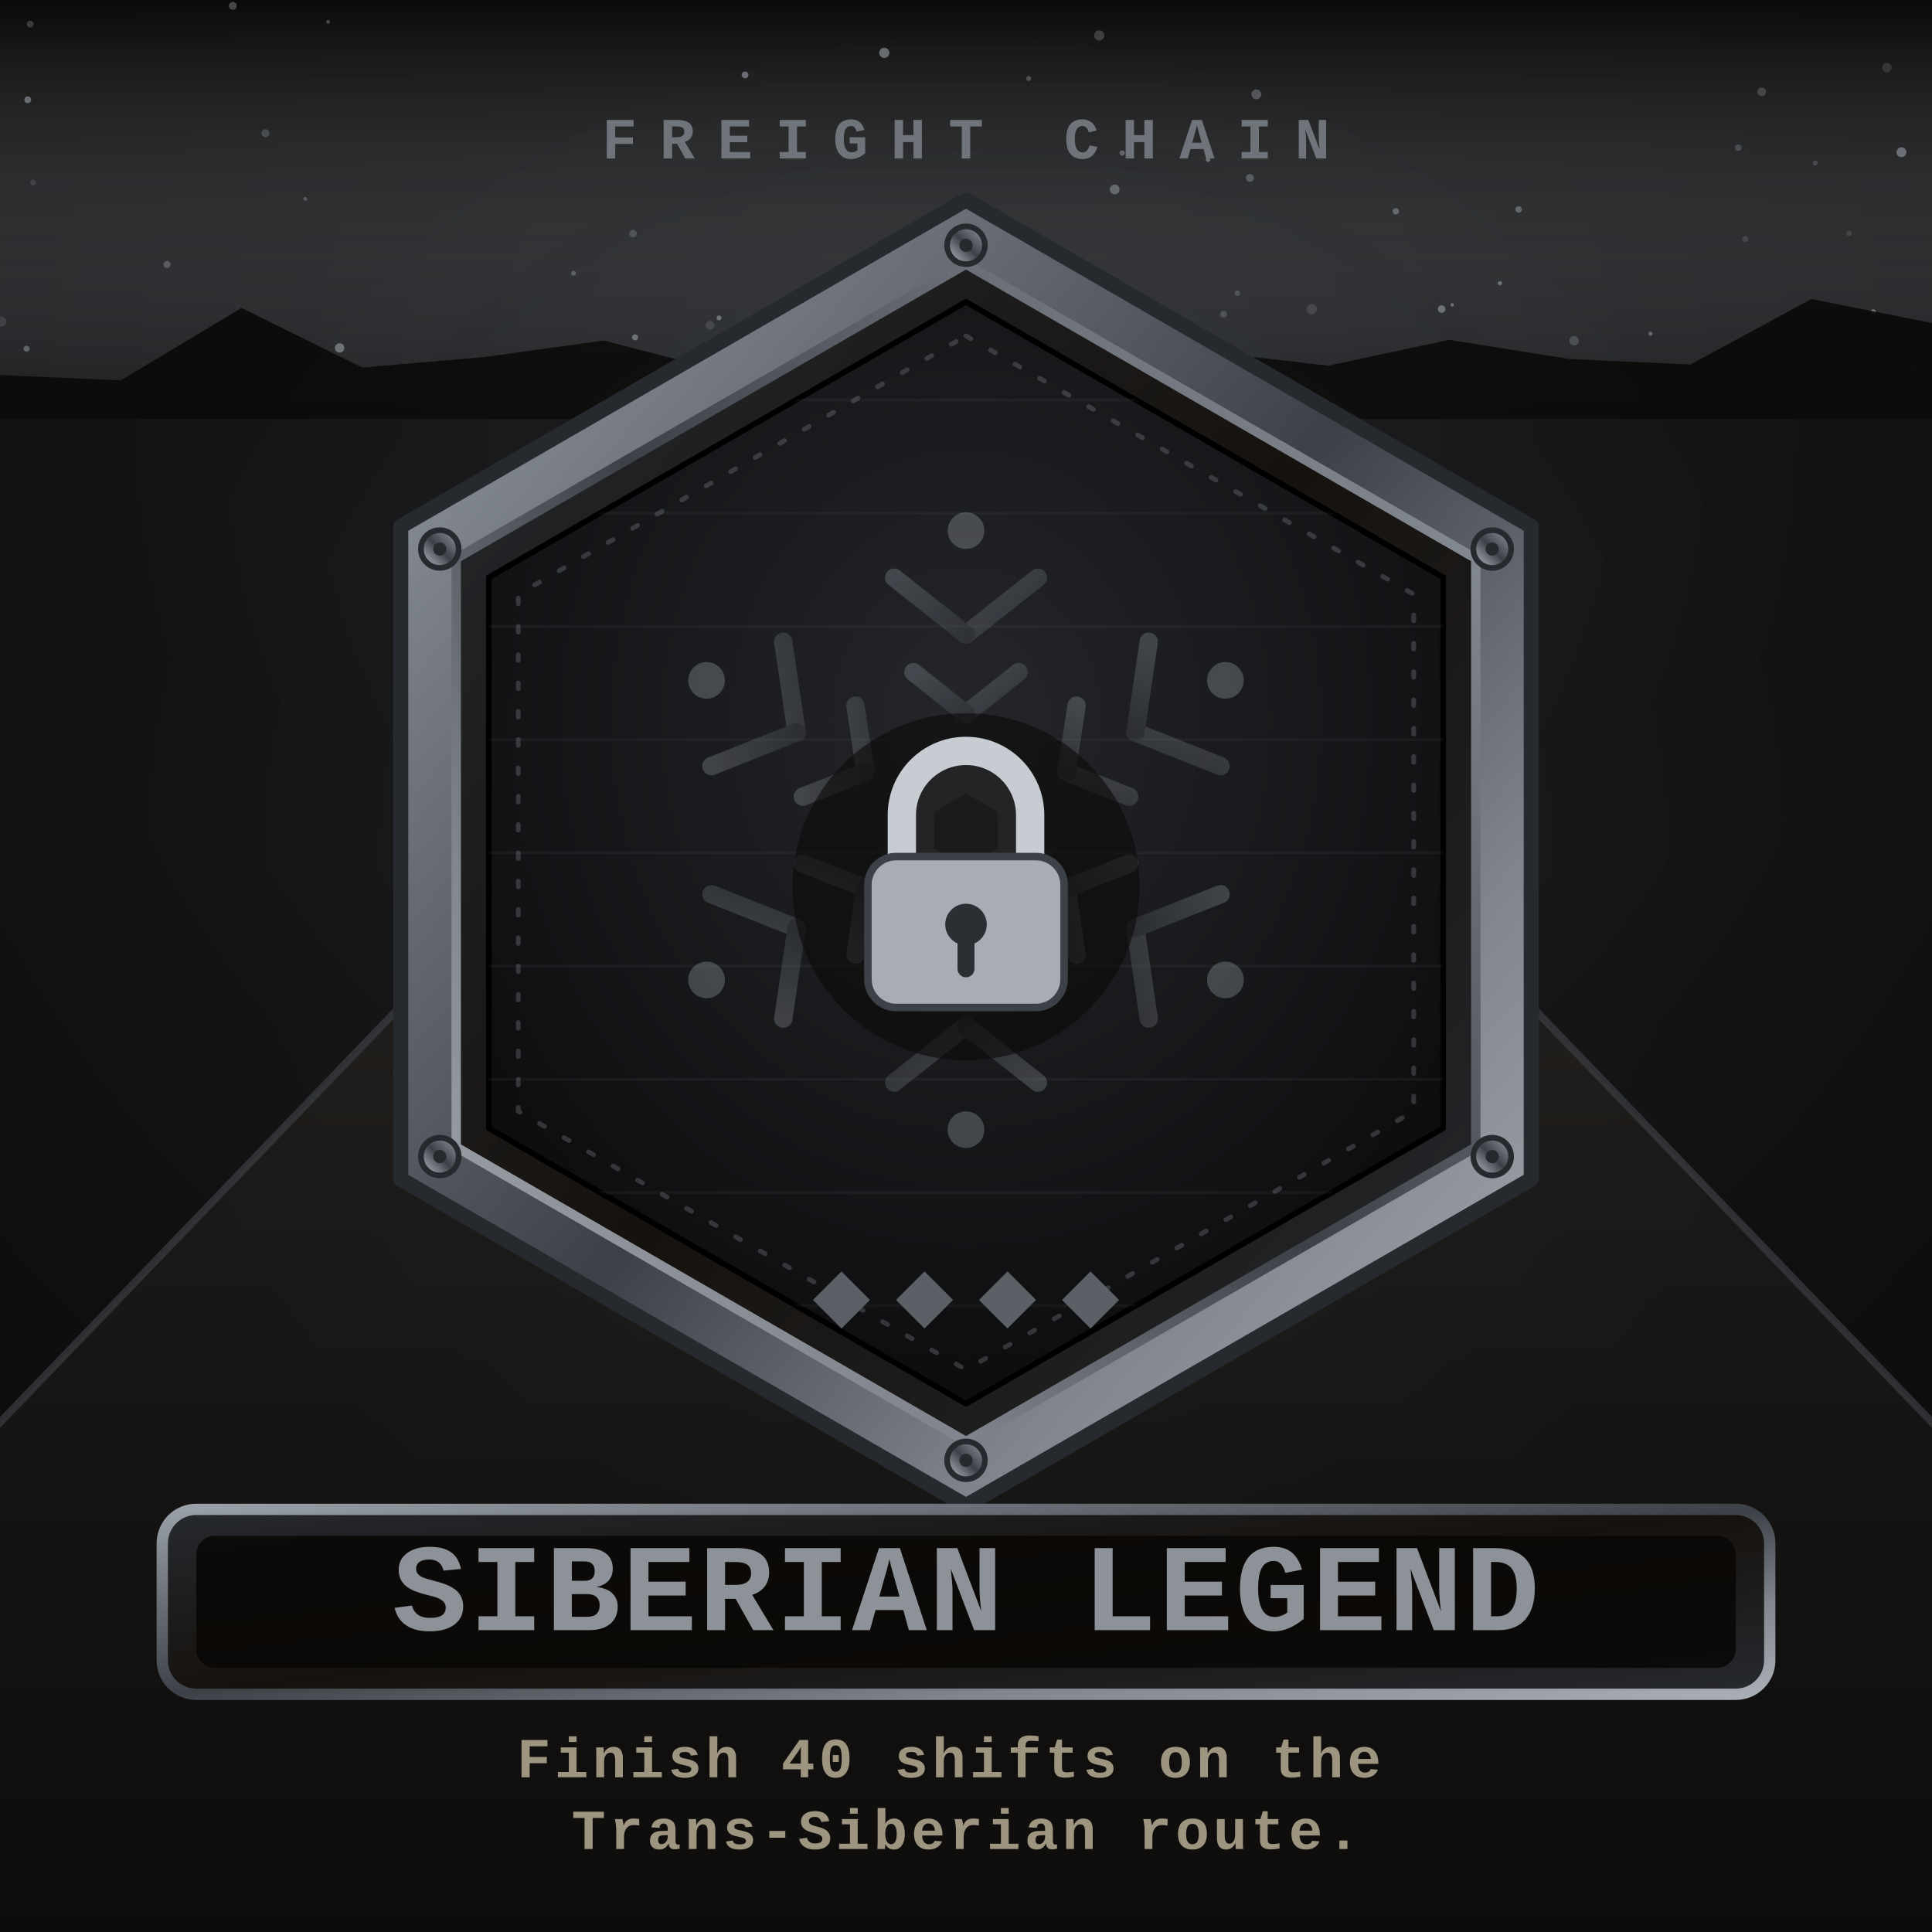
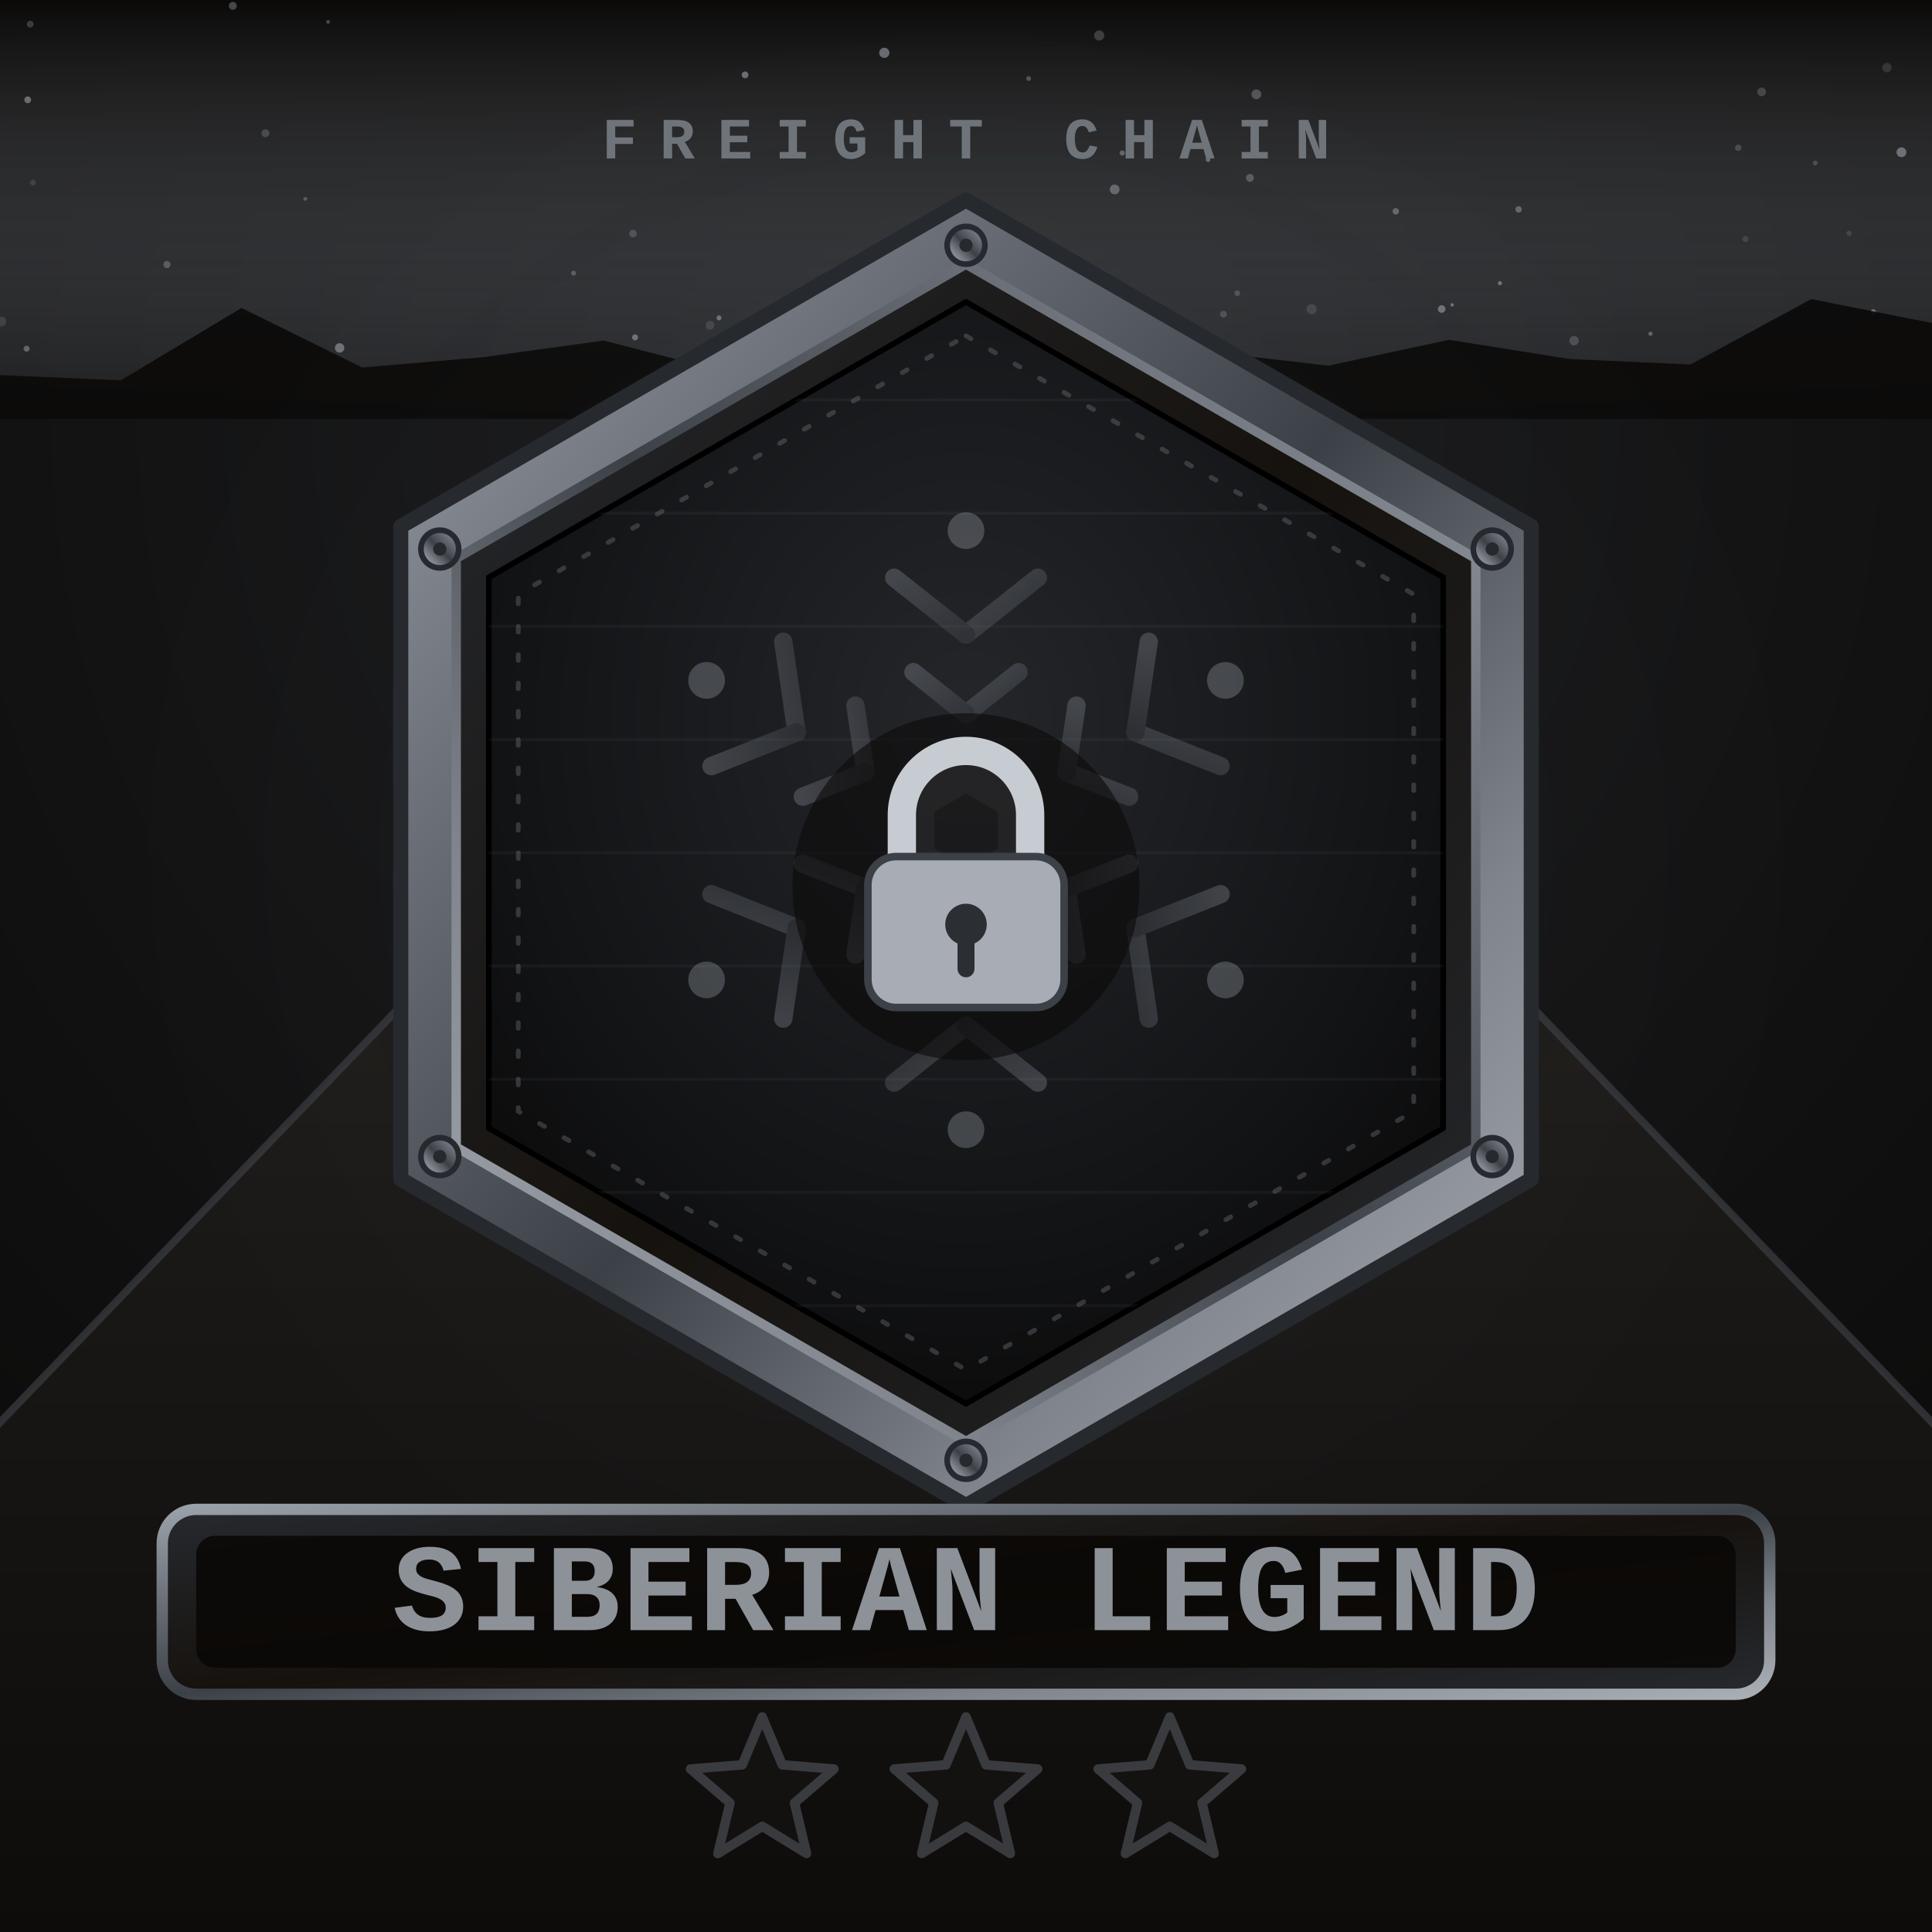
<svg xmlns="http://www.w3.org/2000/svg" width="1024" height="1024" viewBox="0 0 1024 1024" role="img" aria-label="Siberian Legend – Freight Chain achievement (locked)">
  <defs>
    <radialGradient id="bg" cx="50%" cy="22%" r="85%">
      <stop offset="0" stop-color="#1c1d20" />
      <stop offset="1" stop-color="#0b0a09" />
    </radialGradient>
    <linearGradient id="sky" x1="0" y1="0" x2="0" y2="1">
      <stop offset="0" stop-color="#0b0a09" />
      <stop offset="1" stop-color="#7b7f86" stop-opacity="0.1" />
    </linearGradient>
    <linearGradient id="road" x1="0" y1="0" x2="0" y2="1">
      <stop offset="0" stop-color="#2a2724" />
      <stop offset="1" stop-color="#0d0c0b" />
    </linearGradient>
    <linearGradient id="rim" x1="0" y1="0" x2="1" y2="1">
      <stop offset="0%" stop-color="#9aa0a8" />
      <stop offset="25%" stop-color="#6a6f77" />
      <stop offset="50%" stop-color="#3c4047" />
      <stop offset="75%" stop-color="#80858d" />
      <stop offset="100%" stop-color="#a9aeb5" />
    </linearGradient>
    <linearGradient id="rimB" x1="1" y1="0" x2="0" y2="1">
      <stop offset="0%" stop-color="#9aa0a8" />
      <stop offset="25%" stop-color="#6a6f77" />
      <stop offset="50%" stop-color="#3c4047" />
      <stop offset="75%" stop-color="#80858d" />
      <stop offset="100%" stop-color="#a9aeb5" />
    </linearGradient>
    <linearGradient id="bevel" x1="0" y1="0" x2="1" y2="1">
      <stop offset="0" stop-color="#26292e" />
      <stop offset=".5" stop-color="#16120e" />
      <stop offset="1" stop-color="#26292e" />
    </linearGradient>
    <radialGradient id="plate" cx="50%" cy="38%" r="75%">
      <stop offset="0" stop-color="#24262a" />
      <stop offset=".65" stop-color="#121315" />
      <stop offset="1" stop-color="#070605" />
    </radialGradient>
    <radialGradient id="halo" cx="50%" cy="50%" r="50%">
      <stop offset="0" stop-color="#7b7f86" stop-opacity="0.06" />
      <stop offset="1" stop-color="#7b7f86" stop-opacity="0" />
    </radialGradient>
    <linearGradient id="ga" x1="0" y1="0" x2="1" y2="1">
      <stop offset="0" stop-color="#8b9099" />
      <stop offset="1" stop-color="#4c5058" />
    </linearGradient>
    <linearGradient id="sheen" x1="0" y1="0" x2="1" y2="1">
      <stop offset="0" stop-color="#fff" stop-opacity="0" />
      <stop offset=".45" stop-color="#fff" stop-opacity="0" />
      <stop offset=".5" stop-color="#fff" stop-opacity="0" />
      <stop offset=".56" stop-color="#fff" stop-opacity="0" />
      <stop offset="1" stop-color="#fff" stop-opacity="0" />
    </linearGradient>
    <filter id="glow" x="-30%" y="-30%" width="160%" height="160%">
      <feGaussianBlur stdDeviation="9" result="b" />
      <feMerge>
        <feMergeNode in="b" />
        <feMergeNode in="SourceGraphic" />
      </feMerge>
    </filter>
  </defs>
  <rect width="1024" height="1024" fill="url(#bg)" />
  <rect width="1024" height="222" fill="url(#sky)" />
  <circle cx="468.7" cy="28" r="2.7" fill="#9aa0a8" opacity="0.6" />
  <circle cx="662.5" cy="94.3" r="2.1" fill="#9aa0a8" opacity="0.4" />
  <circle cx="161.8" cy="105.4" r="1" fill="#9aa0a8" opacity="0.4" />
  <circle cx="933.7" cy="48.7" r="2.3" fill="#9aa0a8" opacity="0.3" />
  <circle cx="14.7" cy="52.9" r="1.8" fill="#9aa0a8" opacity="0.6" />
  <circle cx="962.1" cy="86.4" r="1.3" fill="#9aa0a8" opacity="0.3" />
  <circle cx="140.7" cy="70.6" r="2.1" fill="#9aa0a8" opacity="0.3" />
  <circle cx="1007.8" cy="80.7" r="2.6" fill="#9aa0a8" opacity="0.6" />
  <circle cx="769.7" cy="161.6" r="0.9" fill="#9aa0a8" opacity="0.6" />
  <circle cx="648.5" cy="166.5" r="1.8" fill="#9aa0a8" opacity="0.3" />
  <circle cx="180" cy="184.4" r="2.5" fill="#9aa0a8" opacity="0.6" />
  <circle cx="695.2" cy="163.9" r="2.7" fill="#9aa0a8" opacity="0.2" />
  <circle cx="992.9" cy="165.3" r="1.4" fill="#9aa0a8" opacity="0.6" />
  <circle cx="16" cy="12.8" r="1.8" fill="#9aa0a8" opacity="0.3" />
  <circle cx="980" cy="123.7" r="1.4" fill="#9aa0a8" opacity="0.2" />
  <circle cx="594.8" cy="81.1" r="1.4" fill="#9aa0a8" opacity="0.5" />
  <circle cx="123.4" cy="3.1" r="2.1" fill="#9aa0a8" opacity="0.4" />
  <circle cx="921.3" cy="78.3" r="1.7" fill="#9aa0a8" opacity="0.3" />
  <circle cx="795" cy="150.1" r="1.1" fill="#9aa0a8" opacity="0.6" />
  <circle cx="376.3" cy="172.4" r="2.3" fill="#9aa0a8" opacity="0.2" />
  <circle cx="834.3" cy="180.6" r="2.5" fill="#9aa0a8" opacity="0.3" />
  <circle cx="394.9" cy="39.7" r="1.8" fill="#9aa0a8" opacity="0.6" />
  <circle cx="874.8" cy="176.9" r="1.1" fill="#9aa0a8" opacity="0.5" />
  <circle cx="14.1" cy="184.8" r="1.6" fill="#9aa0a8" opacity="0.5" />
  <circle cx="336.6" cy="178.8" r="1.6" fill="#9aa0a8" opacity="0.6" />
  <circle cx="925.1" cy="126.7" r="1.6" fill="#9aa0a8" opacity="0.2" />
  <circle cx="804.9" cy="111" r="1.7" fill="#9aa0a8" opacity="0.5" />
  <circle cx="545.2" cy="41.6" r="1.3" fill="#9aa0a8" opacity="0.4" />
  <circle cx="335.5" cy="123.8" r="2" fill="#9aa0a8" opacity="0.3" />
  <circle cx="326.6" cy="73.9" r="1.2" fill="#9aa0a8" opacity="0.4" />
  <circle cx="739.8" cy="112" r="1.7" fill="#9aa0a8" opacity="0.5" />
  <circle cx="304" cy="144.8" r="1.3" fill="#9aa0a8" opacity="0.4" />
  <circle cx="665.9" cy="50" r="2.6" fill="#9aa0a8" opacity="0.4" />
  <circle cx="655.8" cy="155.4" r="1.5" fill="#9aa0a8" opacity="0.3" />
  <circle cx="17.5" cy="96.8" r="1.5" fill="#9aa0a8" opacity="0.2" />
  <circle cx="88.5" cy="140.2" r="1.9" fill="#9aa0a8" opacity="0.4" />
  <circle cx="1013.3" cy="194.3" r="1.2" fill="#9aa0a8" opacity="0.2" />
  <circle cx="582.6" cy="18.8" r="2.7" fill="#9aa0a8" opacity="0.3" />
  <circle cx="1000.1" cy="35.8" r="2.5" fill="#9aa0a8" opacity="0.2" />
  <circle cx="381.1" cy="168.5" r="1.3" fill="#9aa0a8" opacity="0.6" />
  <circle cx="590.8" cy="100.4" r="2.6" fill="#9aa0a8" opacity="0.5" />
  <circle cx="764.1" cy="163.8" r="2" fill="#9aa0a8" opacity="0.6" />
  <circle cx="0.7" cy="170.4" r="2.6" fill="#9aa0a8" opacity="0.2" />
  <circle cx="437.6" cy="208" r="1.5" fill="#9aa0a8" opacity="0.6" />
  <circle cx="640.3" cy="84.6" r="1.2" fill="#9aa0a8" opacity="0.6" />
  <circle cx="173.9" cy="11.6" r="1" fill="#9aa0a8" opacity="0.4" />
  <path d="M0 222L0 198.8L64 201.6L128 163.2L192 194.8L256 189.3L320 180.5L384 197L448 189.2L512 185.7L576 178.8L640 186.4L704 193.8L768 180.1L832 190.3L896 193.2L960 158.5L1024 171.2L1024 222Z" fill="#0a0908" opacity=".9" />
  <polygon points="512,222 -260,1024 1284,1024" fill="url(#road)" />
  <line x1="512" y1="222" x2="-260" y2="1024" stroke="#3a3d42" stroke-width="4" opacity=".7" />
  <line x1="512" y1="222" x2="1284" y2="1024" stroke="#3a3d42" stroke-width="4" opacity=".7" />
  <polygon points="510.4,222.9 513.6,222.9 514.1,247 509.9,247" fill="#5b5f66" opacity="0.5" />
  <polygon points="508.8,296.6 515.2,296.6 516.4,349.9 507.6,349.9" fill="#5b5f66" opacity="0.5" />
  <polygon points="505.8,428.4 518.2,428.4 519.8,502.4 504.2,502.4" fill="#5b5f66" opacity="0.5" />
  <polygon points="501.9,603.9 522.1,603.9 524.1,695.3 499.9,695.3" fill="#5b5f66" opacity="0.5" />
  <circle cx="512" cy="452" r="470" fill="url(#halo)" />
  <text x="512" y="84" text-anchor="middle" font-family="ui-monospace,'SF Mono',Menlo,Consolas,'Liberation Mono','DejaVu Sans Mono',monospace" font-size="31" font-weight="700" fill="#6f747b" letter-spacing="12">FREIGHT CHAIN</text>
  <polygon points="512,106 811.6,279 811.6,625 512,798 212.4,625 212.4,279" fill="url(#rim)" stroke="#26292e" stroke-width="8" stroke-linejoin="round" />
  <polygon points="512,140 782.2,296 782.2,608 512,764 241.8,608 241.8,296" fill="url(#bevel)" stroke="url(#rimB)" stroke-width="5" stroke-linejoin="round" />
  <polygon points="512,160 764.9,306 764.9,598 512,744 259.1,598 259.1,306" fill="url(#plate)" stroke="#000" stroke-width="3" stroke-linejoin="round" />
  <g stroke="#7b7f86" stroke-width="1.5" opacity="0.08" clip-path="url(#cl)">
    <line x1="212" y1="212" x2="812" y2="212" />
    <line x1="212" y1="272" x2="812" y2="272" />
    <line x1="212" y1="332" x2="812" y2="332" />
    <line x1="212" y1="392" x2="812" y2="392" />
    <line x1="212" y1="452" x2="812" y2="452" />
    <line x1="212" y1="512" x2="812" y2="512" />
    <line x1="212" y1="572" x2="812" y2="572" />
    <line x1="212" y1="632" x2="812" y2="632" />
    <line x1="212" y1="692" x2="812" y2="692" />
  </g>
  <clipPath id="cl">
    <polygon points="512,160 764.9,306 764.9,598 512,744 259.1,598 259.1,306" />
  </clipPath>
  <polygon points="512,178 749.3,315 749.3,589 512,726 274.7,589 274.7,315" fill="none" stroke="#7b7f86" stroke-width="2.5" stroke-dasharray="3 12" stroke-linecap="round" opacity="0.35" />
  <circle cx="512" cy="130" r="10" fill="url(#rimB)" stroke="#26292e" stroke-width="3" />
  <circle cx="512" cy="130" r="3.5" fill="#26292e" />
  <circle cx="790.9" cy="291" r="10" fill="url(#rimB)" stroke="#26292e" stroke-width="3" />
  <circle cx="790.9" cy="291" r="3.5" fill="#26292e" />
  <circle cx="790.9" cy="613" r="10" fill="url(#rimB)" stroke="#26292e" stroke-width="3" />
  <circle cx="790.9" cy="613" r="3.5" fill="#26292e" />
  <circle cx="512" cy="774" r="10" fill="url(#rimB)" stroke="#26292e" stroke-width="3" />
  <circle cx="512" cy="774" r="3.5" fill="#26292e" />
  <circle cx="233.1" cy="613" r="10" fill="url(#rimB)" stroke="#26292e" stroke-width="3" />
  <circle cx="233.1" cy="613" r="3.5" fill="#26292e" />
  <circle cx="233.1" cy="291" r="10" fill="url(#rimB)" stroke="#26292e" stroke-width="3" />
  <circle cx="233.1" cy="291" r="3.5" fill="#26292e" />
  <g transform="translate(512 440) scale(1.62)" opacity=".34">
    <g>
      <g transform="rotate(0)">
        <line x1="0" y1="0" x2="0" y2="-98" stroke="url(#ga)" stroke-width="9" stroke-linecap="round" />
        <line x1="0" y1="-64" x2="23.5" y2="-82.6" stroke="url(#ga)" stroke-width="6" stroke-linecap="round" />
        <line x1="0" y1="-64" x2="-23.5" y2="-82.6" stroke="url(#ga)" stroke-width="6" stroke-linecap="round" />
        <line x1="0" y1="-38" x2="17.2" y2="-51.7" stroke="url(#ga)" stroke-width="6" stroke-linecap="round" />
        <line x1="0" y1="-38" x2="-17.2" y2="-51.7" stroke="url(#ga)" stroke-width="6" stroke-linecap="round" />
        <circle cx="0" cy="-98" r="6" fill="#9aa0a8" />
      </g>
      <g transform="rotate(60)">
        <line x1="0" y1="0" x2="0" y2="-98" stroke="url(#ga)" stroke-width="9" stroke-linecap="round" />
        <line x1="0" y1="-64" x2="23.5" y2="-82.6" stroke="url(#ga)" stroke-width="6" stroke-linecap="round" />
        <line x1="0" y1="-64" x2="-23.5" y2="-82.6" stroke="url(#ga)" stroke-width="6" stroke-linecap="round" />
        <line x1="0" y1="-38" x2="17.2" y2="-51.7" stroke="url(#ga)" stroke-width="6" stroke-linecap="round" />
        <line x1="0" y1="-38" x2="-17.2" y2="-51.7" stroke="url(#ga)" stroke-width="6" stroke-linecap="round" />
        <circle cx="0" cy="-98" r="6" fill="#9aa0a8" />
      </g>
      <g transform="rotate(120)">
        <line x1="0" y1="0" x2="0" y2="-98" stroke="url(#ga)" stroke-width="9" stroke-linecap="round" />
        <line x1="0" y1="-64" x2="23.5" y2="-82.6" stroke="url(#ga)" stroke-width="6" stroke-linecap="round" />
        <line x1="0" y1="-64" x2="-23.5" y2="-82.6" stroke="url(#ga)" stroke-width="6" stroke-linecap="round" />
        <line x1="0" y1="-38" x2="17.2" y2="-51.7" stroke="url(#ga)" stroke-width="6" stroke-linecap="round" />
        <line x1="0" y1="-38" x2="-17.2" y2="-51.7" stroke="url(#ga)" stroke-width="6" stroke-linecap="round" />
        <circle cx="0" cy="-98" r="6" fill="#9aa0a8" />
      </g>
      <g transform="rotate(180)">
        <line x1="0" y1="0" x2="0" y2="-98" stroke="url(#ga)" stroke-width="9" stroke-linecap="round" />
        <line x1="0" y1="-64" x2="23.5" y2="-82.6" stroke="url(#ga)" stroke-width="6" stroke-linecap="round" />
        <line x1="0" y1="-64" x2="-23.5" y2="-82.6" stroke="url(#ga)" stroke-width="6" stroke-linecap="round" />
        <line x1="0" y1="-38" x2="17.2" y2="-51.7" stroke="url(#ga)" stroke-width="6" stroke-linecap="round" />
        <line x1="0" y1="-38" x2="-17.2" y2="-51.7" stroke="url(#ga)" stroke-width="6" stroke-linecap="round" />
        <circle cx="0" cy="-98" r="6" fill="#9aa0a8" />
      </g>
      <g transform="rotate(240)">
        <line x1="0" y1="0" x2="0" y2="-98" stroke="url(#ga)" stroke-width="9" stroke-linecap="round" />
        <line x1="0" y1="-64" x2="23.5" y2="-82.6" stroke="url(#ga)" stroke-width="6" stroke-linecap="round" />
        <line x1="0" y1="-64" x2="-23.5" y2="-82.6" stroke="url(#ga)" stroke-width="6" stroke-linecap="round" />
        <line x1="0" y1="-38" x2="17.2" y2="-51.7" stroke="url(#ga)" stroke-width="6" stroke-linecap="round" />
        <line x1="0" y1="-38" x2="-17.2" y2="-51.7" stroke="url(#ga)" stroke-width="6" stroke-linecap="round" />
        <circle cx="0" cy="-98" r="6" fill="#9aa0a8" />
      </g>
      <g transform="rotate(300)">
        <line x1="0" y1="0" x2="0" y2="-98" stroke="url(#ga)" stroke-width="9" stroke-linecap="round" />
        <line x1="0" y1="-64" x2="23.5" y2="-82.6" stroke="url(#ga)" stroke-width="6" stroke-linecap="round" />
        <line x1="0" y1="-64" x2="-23.5" y2="-82.6" stroke="url(#ga)" stroke-width="6" stroke-linecap="round" />
        <line x1="0" y1="-38" x2="17.2" y2="-51.7" stroke="url(#ga)" stroke-width="6" stroke-linecap="round" />
        <line x1="0" y1="-38" x2="-17.2" y2="-51.7" stroke="url(#ga)" stroke-width="6" stroke-linecap="round" />
        <circle cx="0" cy="-98" r="6" fill="#9aa0a8" />
      </g>
      <polygon points="0,-24 20.8,-12 20.8,12 0,24 -20.8,12 -20.8,-12" fill="#9aa0a8" />
      <polygon points="0,-12 10.4,-6 10.4,6 0,12 -10.4,6 -10.4,-6" fill="#17181a" opacity=".5" />
    </g>
  </g>
  <g transform="translate(512 470)">
    <circle r="92" fill="#0b0a09" opacity=".62" />
    <path d="M-34 -14V-38A34 34 0 0 1 34 -38V-14" fill="none" stroke="#c7ccd3" stroke-width="15" stroke-linecap="round" />
    <rect x="-52" y="-16" width="104" height="80" rx="15" fill="#a8adb5" />
    <rect x="-52" y="-16" width="104" height="80" rx="15" fill="none" stroke="#3c4047" stroke-width="4" />
    <circle cy="20" r="11" fill="#2b2e33" />
    <rect x="-4.5" y="26" width="9" height="22" rx="4.5" fill="#2b2e33" />
  </g>
-   <polygon points="446,676 459,689 446,702 433,689" fill="#5b5f66" stroke="#5b5f66" stroke-width="3" opacity="1" />
-   <polygon points="490,676 503,689 490,702 477,689" fill="#5b5f66" stroke="#5b5f66" stroke-width="3" opacity="1" />
-   <polygon points="534,676 547,689 534,702 521,689" fill="#5b5f66" stroke="#5b5f66" stroke-width="3" opacity="1" />
-   <polygon points="578,676 591,689 578,702 565,689" fill="#5b5f66" stroke="#5b5f66" stroke-width="3" opacity="1" />
  <polygon points="512,106 811.6,279 811.6,625 512,798 212.4,625 212.4,279" fill="url(#sheen)" stroke="none" />
  <rect x="86" y="800" width="852" height="98" rx="18" fill="url(#bevel)" stroke="url(#rim)" stroke-width="6" />
  <rect x="104" y="814" width="816" height="70" rx="10" fill="#0a0806" opacity=".9" />
  <text x="512" y="864" text-anchor="middle" font-family="ui-monospace,'SF Mono',Menlo,Consolas,'Liberation Mono','DejaVu Sans Mono',monospace" font-size="66" font-weight="800" fill="#8d9299" letter-spacing="1">SIBERIAN LEGEND</text>
-   <text x="512" y="942" text-anchor="middle" font-family="ui-monospace,'SF Mono',Menlo,Consolas,'Liberation Mono','DejaVu Sans Mono',monospace" font-size="30" font-weight="700" fill="#9d957f" letter-spacing="2">
-     <tspan x="512" dy="0">Finish 40 shifts on the</tspan>
-     <tspan x="512" dy="38">Trans-Siberian route.</tspan>
-   </text>
+   <polygon points="404,910 414.6,935.4 442,937.6 421.1,955.6 427.5,982.4 404,968 380.5,982.4 386.9,955.6 366,937.6 393.4,935.4" fill="#5b5f66" fill-opacity=".08" stroke="#5b5f66" stroke-width="5" stroke-linejoin="round" stroke-dasharray="0" stroke-linecap="round" opacity="0.55" />
+   <polygon points="512,910 522.6,935.4 550,937.6 529.1,955.6 535.5,982.4 512,968 488.5,982.4 494.9,955.6 474,937.6 501.4,935.4" fill="#5b5f66" fill-opacity=".08" stroke="#5b5f66" stroke-width="5" stroke-linejoin="round" stroke-dasharray="0" stroke-linecap="round" opacity="0.55" />
+   <polygon points="620,910 630.6,935.4 658,937.6 637.1,955.6 643.5,982.4 620,968 596.5,982.4 602.9,955.6 582,937.6 609.4,935.4" fill="#5b5f66" fill-opacity=".08" stroke="#5b5f66" stroke-width="5" stroke-linejoin="round" stroke-dasharray="0" stroke-linecap="round" opacity="0.55" />
</svg>
